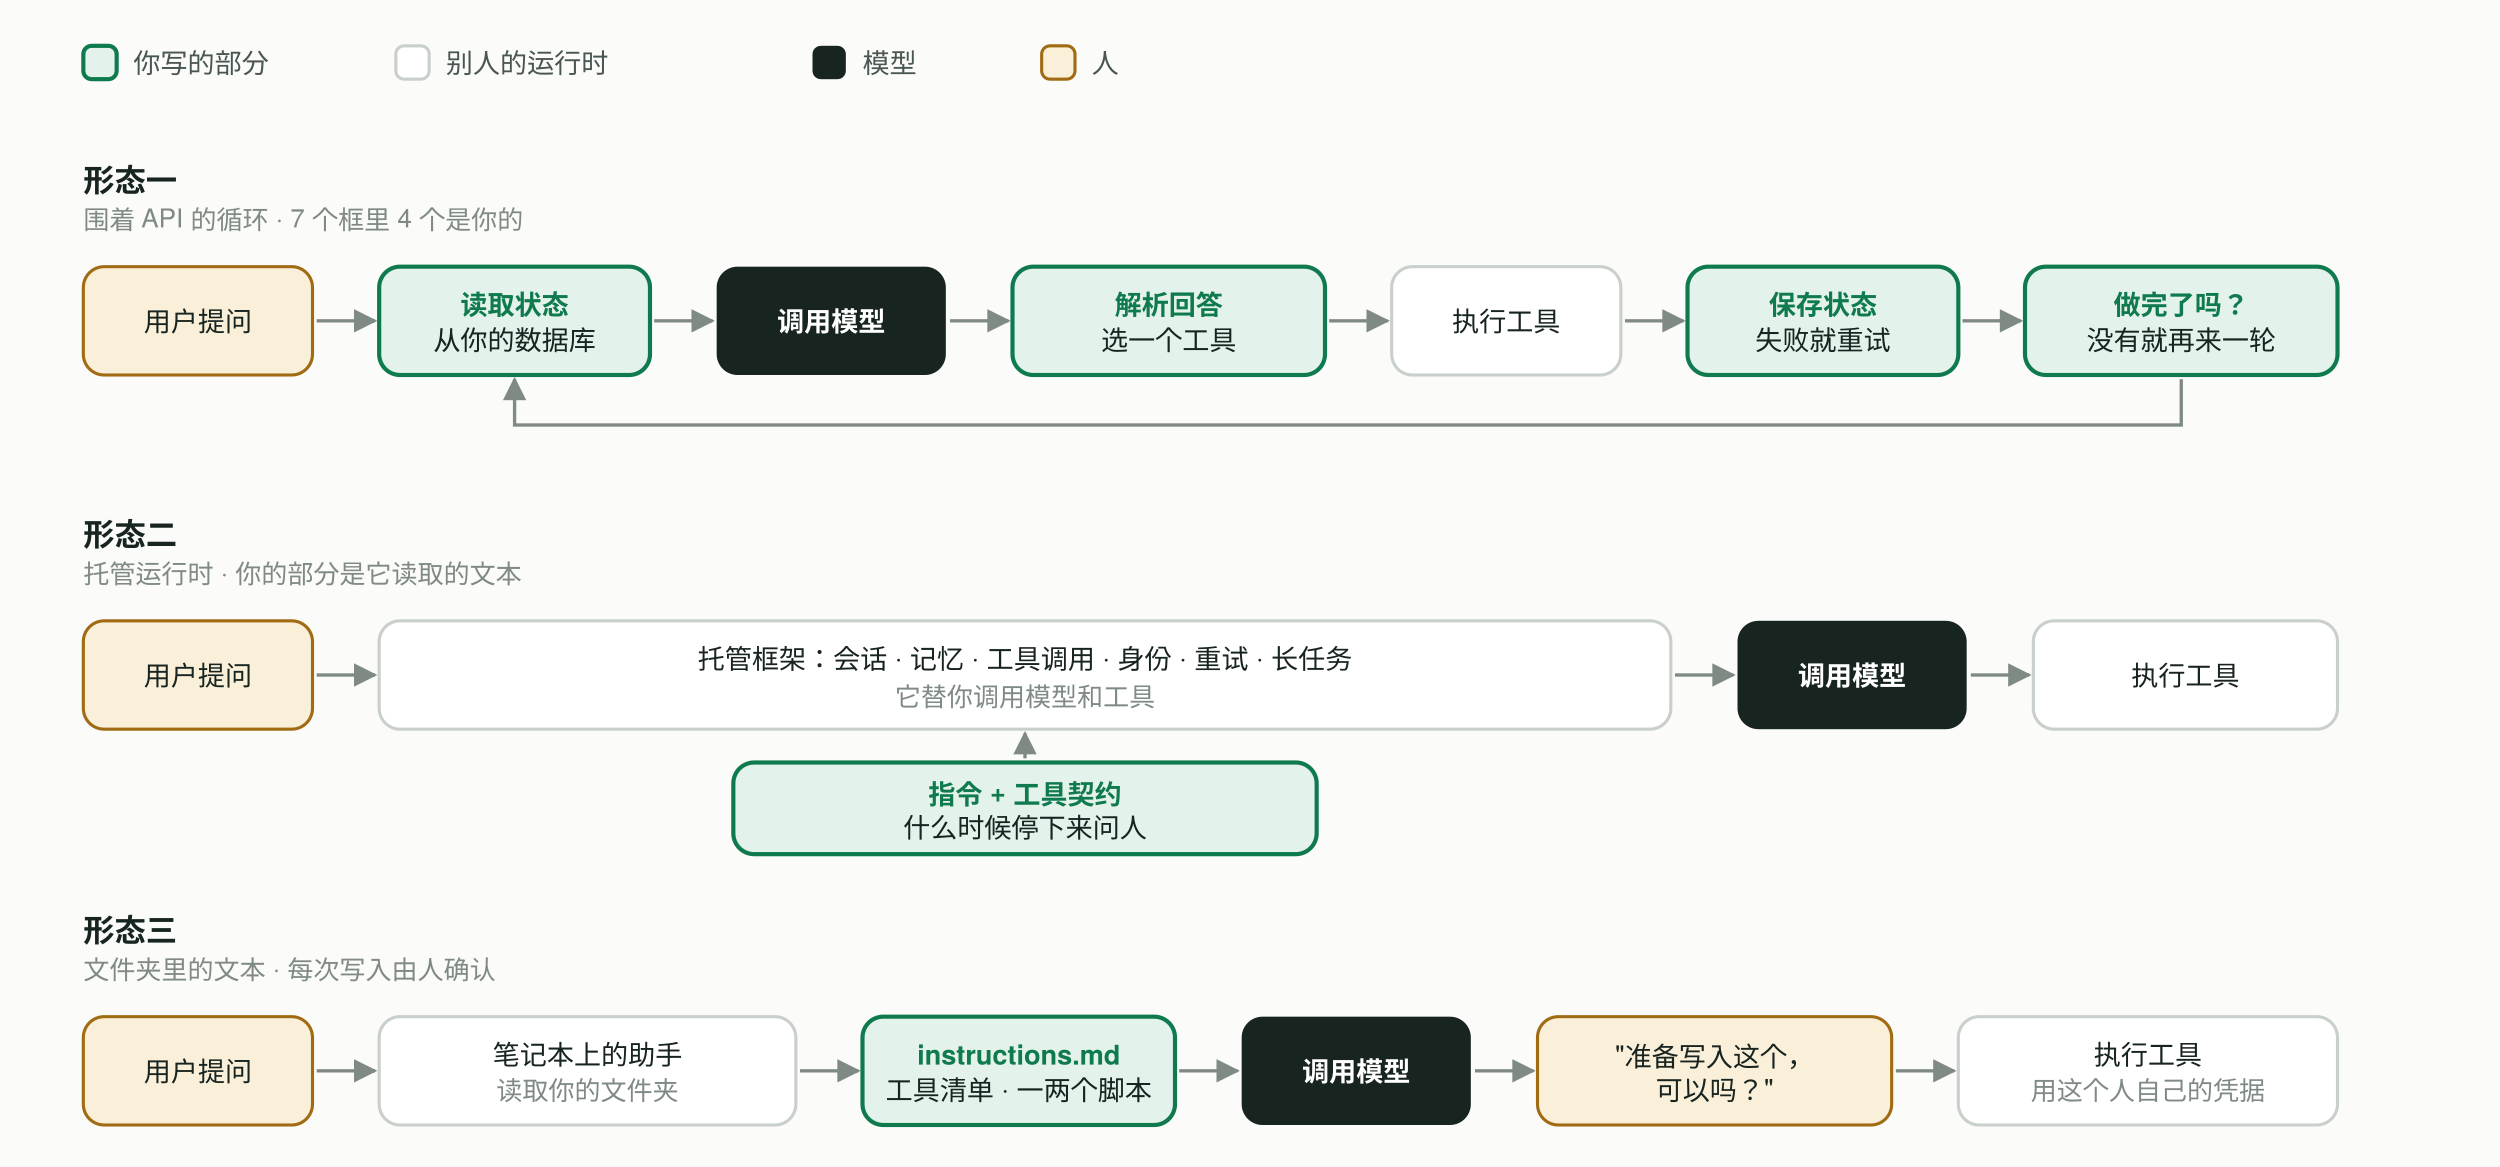
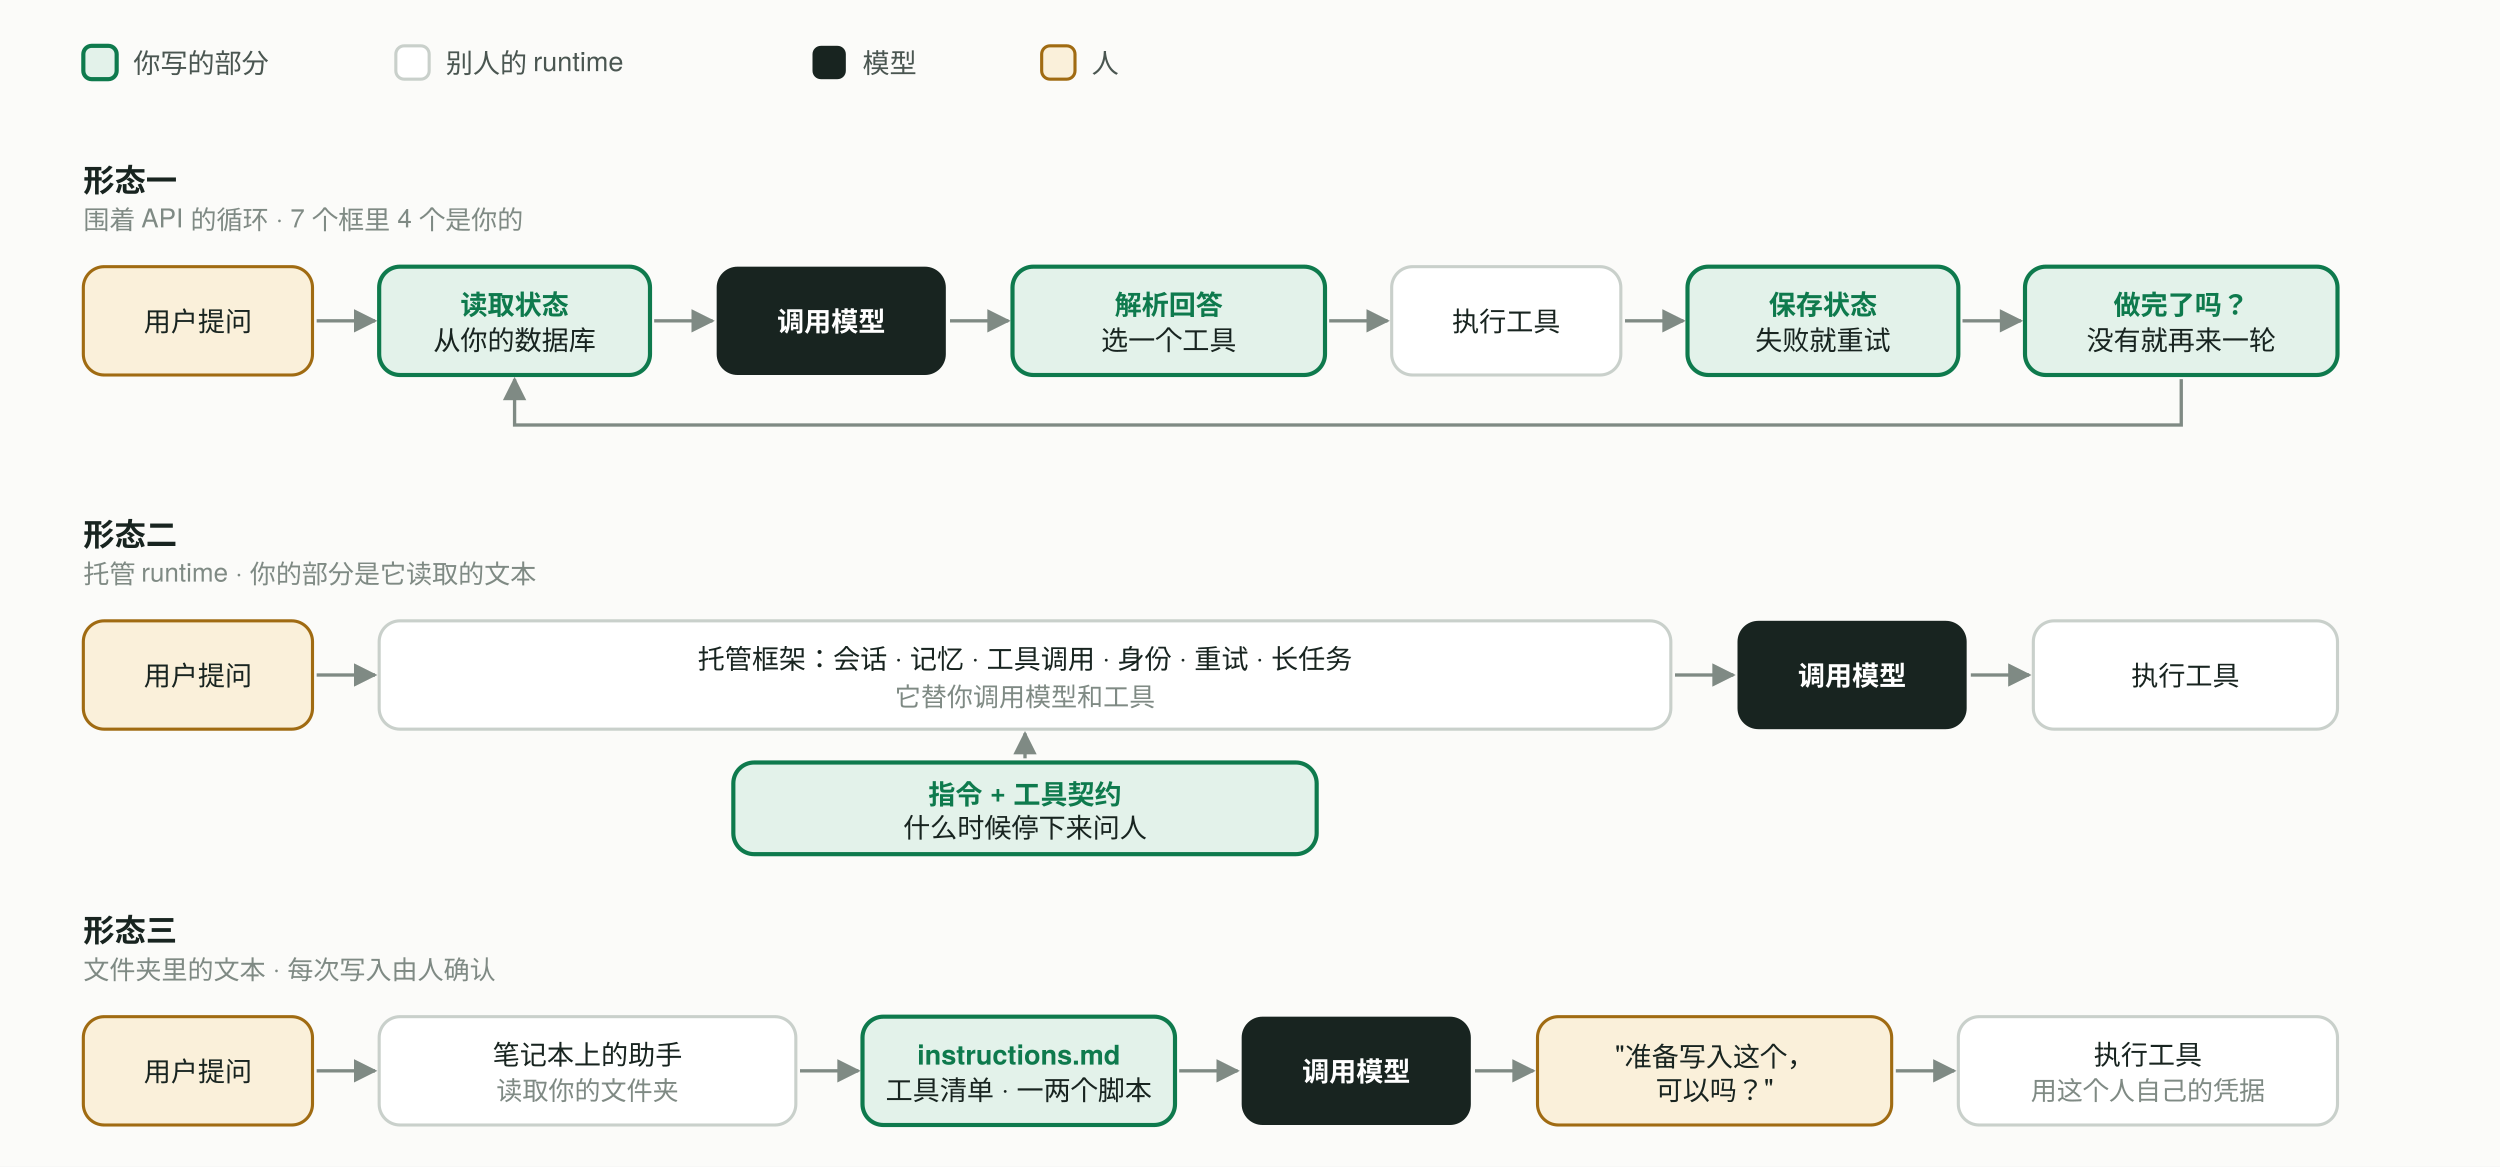
<svg xmlns="http://www.w3.org/2000/svg" viewBox="0 0 1200 560" font-family="Avenir Next, Helvetica Neue, PingFang SC, Hiragino Sans GB, Noto Sans SC, Microsoft YaHei, sans-serif">
  <defs>
    <marker id="ar" viewBox="0 0 10 10" refX="9" refY="5" markerWidth="7" markerHeight="7" orient="auto-start-reverse">
      <path d="M0 0L10 5L0 10z" fill="#7f8a84" />
    </marker>
    <style>
      .you{fill:#e3f2ea;stroke:#0e7a4d;stroke-width:2}
      .them{fill:#ffffff;stroke:#c9d0cb;stroke-width:1.5}
      .model{fill:#182420;stroke:none}
      .person{fill:#faf0da;stroke:#a06b12;stroke-width:1.5}
      .t{font-size:13px;fill:#182420;text-anchor:middle}
      .tw{font-size:13px;fill:#ffffff;text-anchor:middle;font-weight:600}
      .ty{font-size:13px;fill:#0e7a4d;text-anchor:middle;font-weight:600}
      .lbl{font-size:15px;fill:#182420;font-weight:700}
      .sub{font-size:12.5px;fill:#7f8a84}
      .ln{stroke:#7f8a84;stroke-width:1.6;fill:none;marker-end:url(#ar)}
    </style>
  </defs>
  <rect width="1200" height="560" fill="#fbfbf9" />
  <rect x="40" y="22" width="16" height="16" rx="4" class="you" />
  <text x="64" y="35" font-size="13" fill="#4a5651">你写的部分</text>
  <rect x="190" y="22" width="16" height="16" rx="4" class="them" />
-   <text x="214" y="35" font-size="13" fill="#4a5651">别人的运行时</text>
+   <text x="214" y="35" font-size="13" fill="#4a5651">别人的 runtime</text>
  <rect x="390" y="22" width="16" height="16" rx="4" class="model" />
  <text x="414" y="35" font-size="13" fill="#4a5651">模型</text>
  <rect x="500" y="22" width="16" height="16" rx="4" class="person" />
  <text x="524" y="35" font-size="13" fill="#4a5651">人</text>
  <text x="40" y="92" class="lbl">形态一</text>
  <text x="40" y="110" class="sub">围着 API 的循环 · 7 个框里 4 个是你的</text>
  <rect x="40" y="128" width="110" height="52" rx="10" class="person" />
  <text x="95" y="159" class="t">用户提问</text>
  <path d="M152 154 h28" class="ln" />
  <rect x="182" y="128" width="130" height="52" rx="10" class="you" />
  <text x="247" y="151" class="ty">读取状态</text>
  <text x="247" y="168" class="t">从你的数据库</text>
  <path d="M314 154 h28" class="ln" />
  <rect x="344" y="128" width="110" height="52" rx="10" class="model" />
  <text x="399" y="159" class="tw">调用模型</text>
  <path d="M456 154 h28" class="ln" />
  <rect x="486" y="128" width="150" height="52" rx="10" class="you" />
  <text x="561" y="151" class="ty">解析回答</text>
  <text x="561" y="168" class="t">选一个工具</text>
  <path d="M638 154 h28" class="ln" />
  <rect x="668" y="128" width="110" height="52" rx="10" class="them" />
  <text x="723" y="159" class="t">执行工具</text>
  <path d="M780 154 h28" class="ln" />
  <rect x="810" y="128" width="130" height="52" rx="10" class="you" />
  <text x="875" y="151" class="ty">保存状态</text>
  <text x="875" y="168" class="t">失败就重试</text>
  <path d="M942 154 h28" class="ln" />
  <rect x="972" y="128" width="150" height="52" rx="10" class="you" />
  <text x="1047" y="151" class="ty">做完了吗？</text>
  <text x="1047" y="168" class="t">没有就再来一轮</text>
  <path d="M1047 182 v22 H247 v-22" class="ln" />
  <text x="40" y="262" class="lbl">形态二</text>
-   <text x="40" y="280" class="sub">托管运行时 · 你的部分是它读取的文本</text>
+   <text x="40" y="280" class="sub">托管 runtime · 你的部分是它读取的文本</text>
  <rect x="40" y="298" width="110" height="52" rx="10" class="person" />
  <text x="95" y="329" class="t">用户提问</text>
  <path d="M152 324 h28" class="ln" />
  <rect x="182" y="298" width="620" height="52" rx="10" class="them" />
  <text x="492" y="321" class="t">托管框架：会话 · 记忆 · 工具调用 · 身份 · 重试 · 长任务</text>
  <text x="492" y="339" class="sub" text-anchor="middle">它替你调用模型和工具</text>
  <path d="M804 324 h28" class="ln" />
  <rect x="834" y="298" width="110" height="52" rx="10" class="model" />
  <text x="889" y="329" class="tw">调用模型</text>
  <path d="M946 324 h28" class="ln" />
  <rect x="976" y="298" width="146" height="52" rx="10" class="them" />
  <text x="1049" y="329" class="t">执行工具</text>
  <rect x="352" y="366" width="280" height="44" rx="10" class="you" />
  <text x="492" y="386" class="ty">指令 + 工具契约</text>
  <text x="492" y="402" class="t">什么时候停下来问人</text>
  <path d="M492 364 v-12" class="ln" />
  <text x="40" y="452" class="lbl">形态三</text>
  <text x="40" y="470" class="sub">文件夹里的文本 · 每次写入由人确认</text>
  <rect x="40" y="488" width="110" height="52" rx="10" class="person" />
  <text x="95" y="519" class="t">用户提问</text>
  <path d="M152 514 h28" class="ln" />
  <rect x="182" y="488" width="200" height="52" rx="10" class="them" />
  <text x="282" y="511" class="t">笔记本上的助手</text>
  <text x="282" y="528" class="sub" text-anchor="middle">读取你的文件夹</text>
  <path d="M384 514 h28" class="ln" />
  <rect x="414" y="488" width="150" height="52" rx="10" class="you" />
  <text x="489" y="511" class="ty">instructions.md</text>
  <text x="489" y="528" class="t">工具清单 · 一两个脚本</text>
  <path d="M566 514 h28" class="ln" />
  <rect x="596" y="488" width="110" height="52" rx="10" class="model" />
  <text x="651" y="519" class="tw">调用模型</text>
  <path d="M708 514 h28" class="ln" />
  <rect x="738" y="488" width="170" height="52" rx="10" class="person" />
  <text x="823" y="511" class="t">"准备写入这个，</text>
  <text x="823" y="528" class="t">可以吗？"</text>
  <path d="M910 514 h28" class="ln" />
  <rect x="940" y="488" width="182" height="52" rx="10" class="them" />
  <text x="1031" y="511" class="t">执行工具</text>
  <text x="1031" y="528" class="sub" text-anchor="middle">用这个人自己的凭据</text>
</svg>
